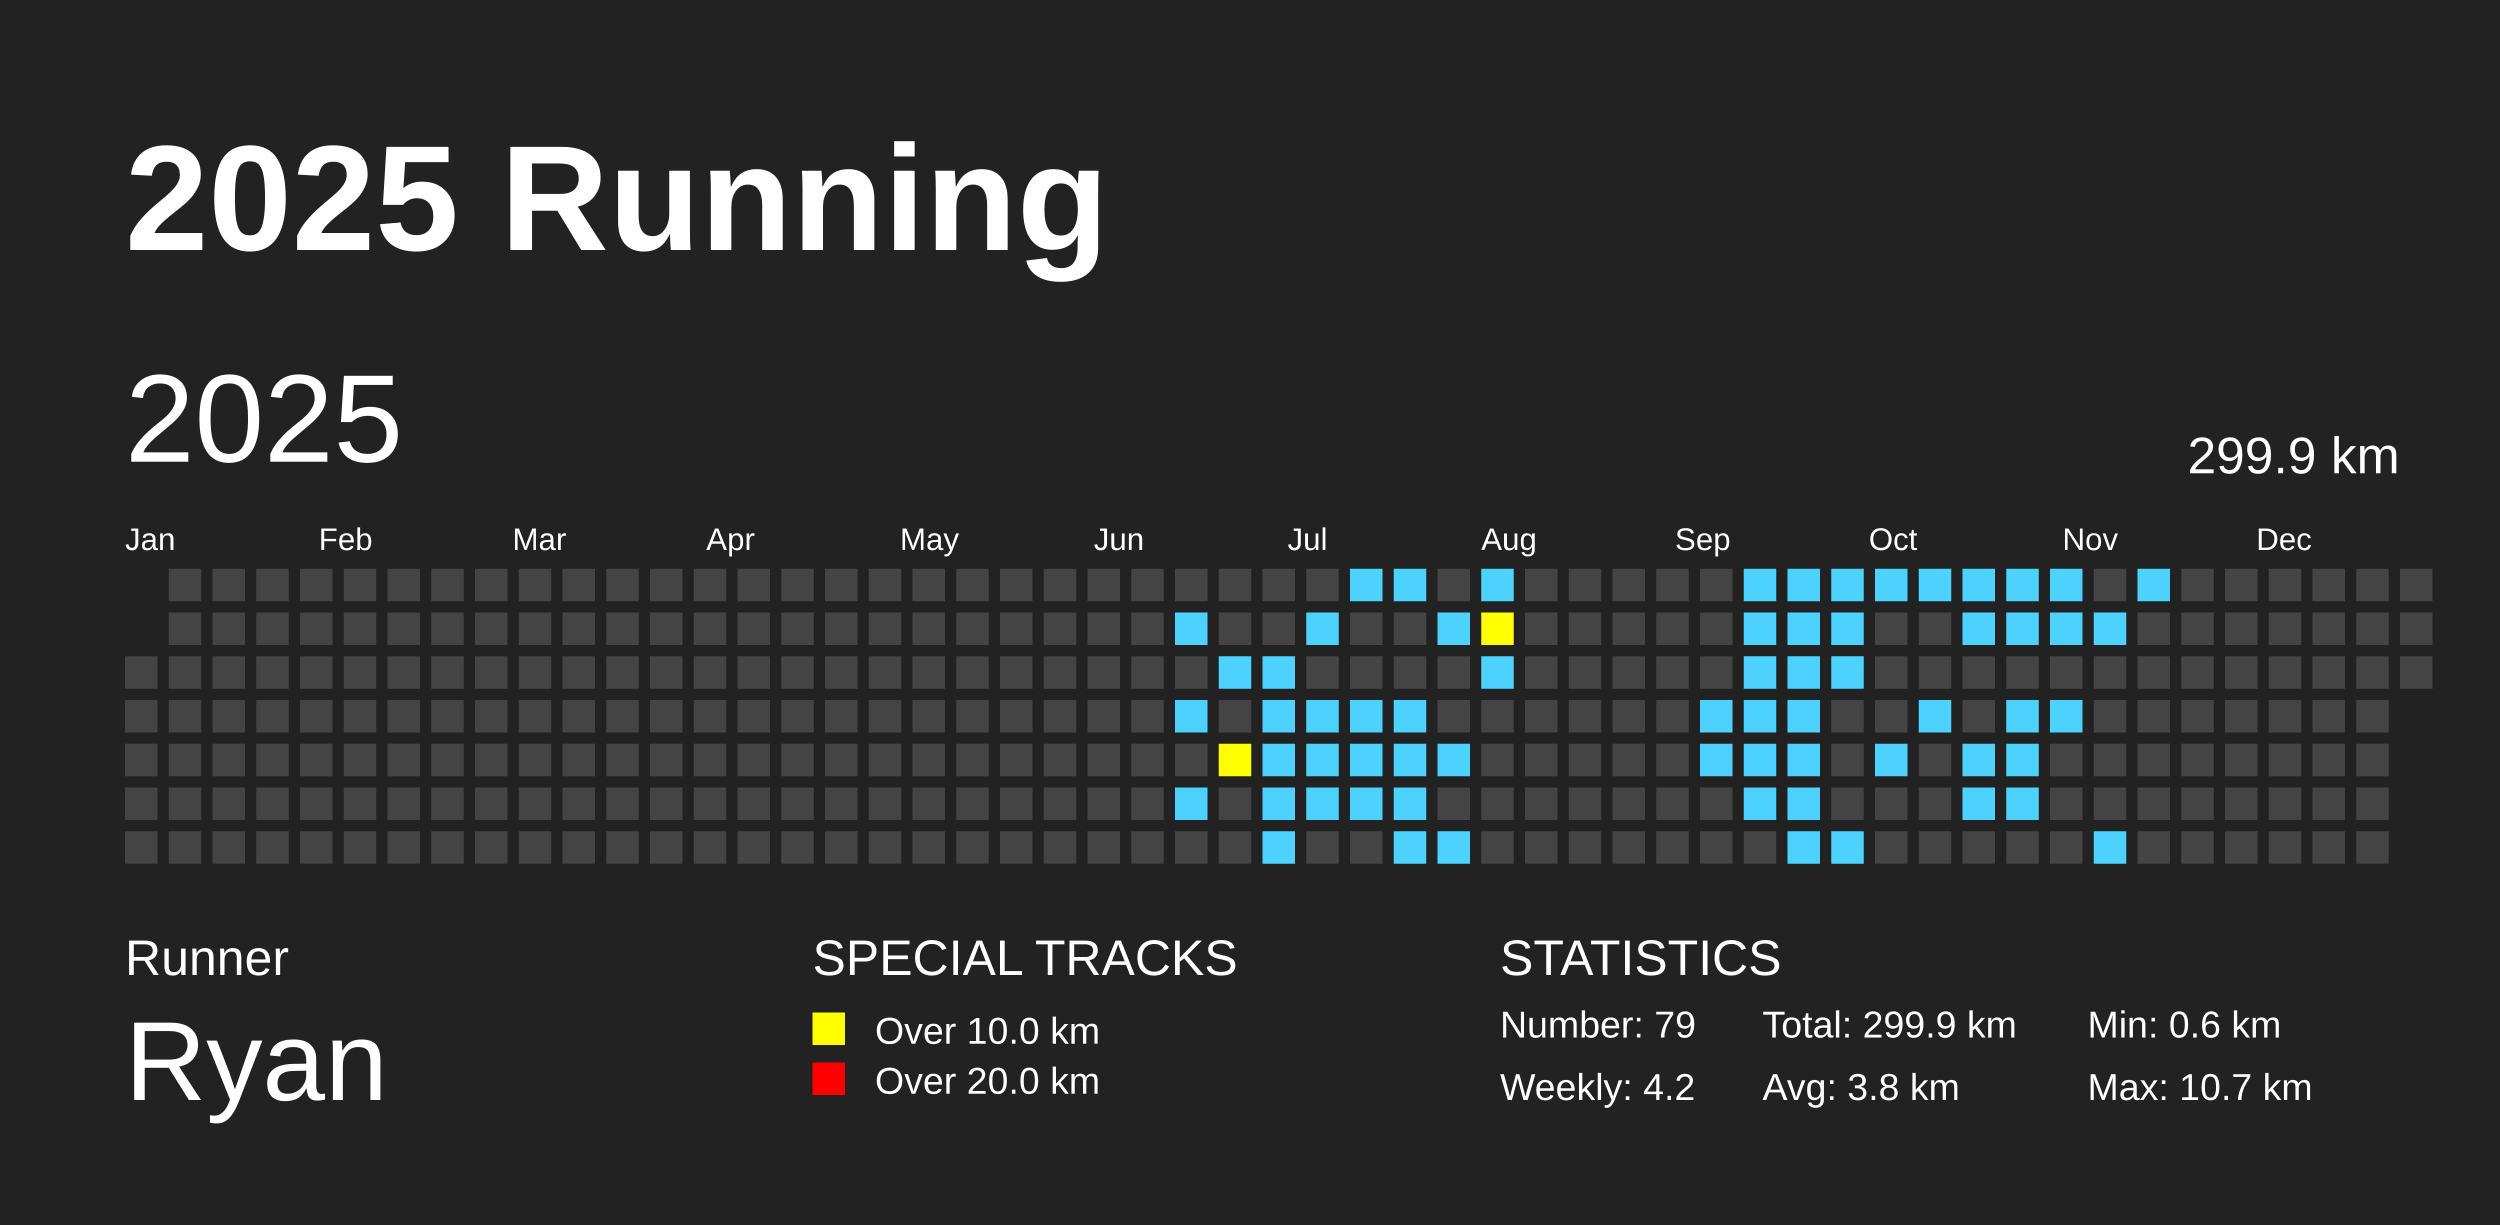
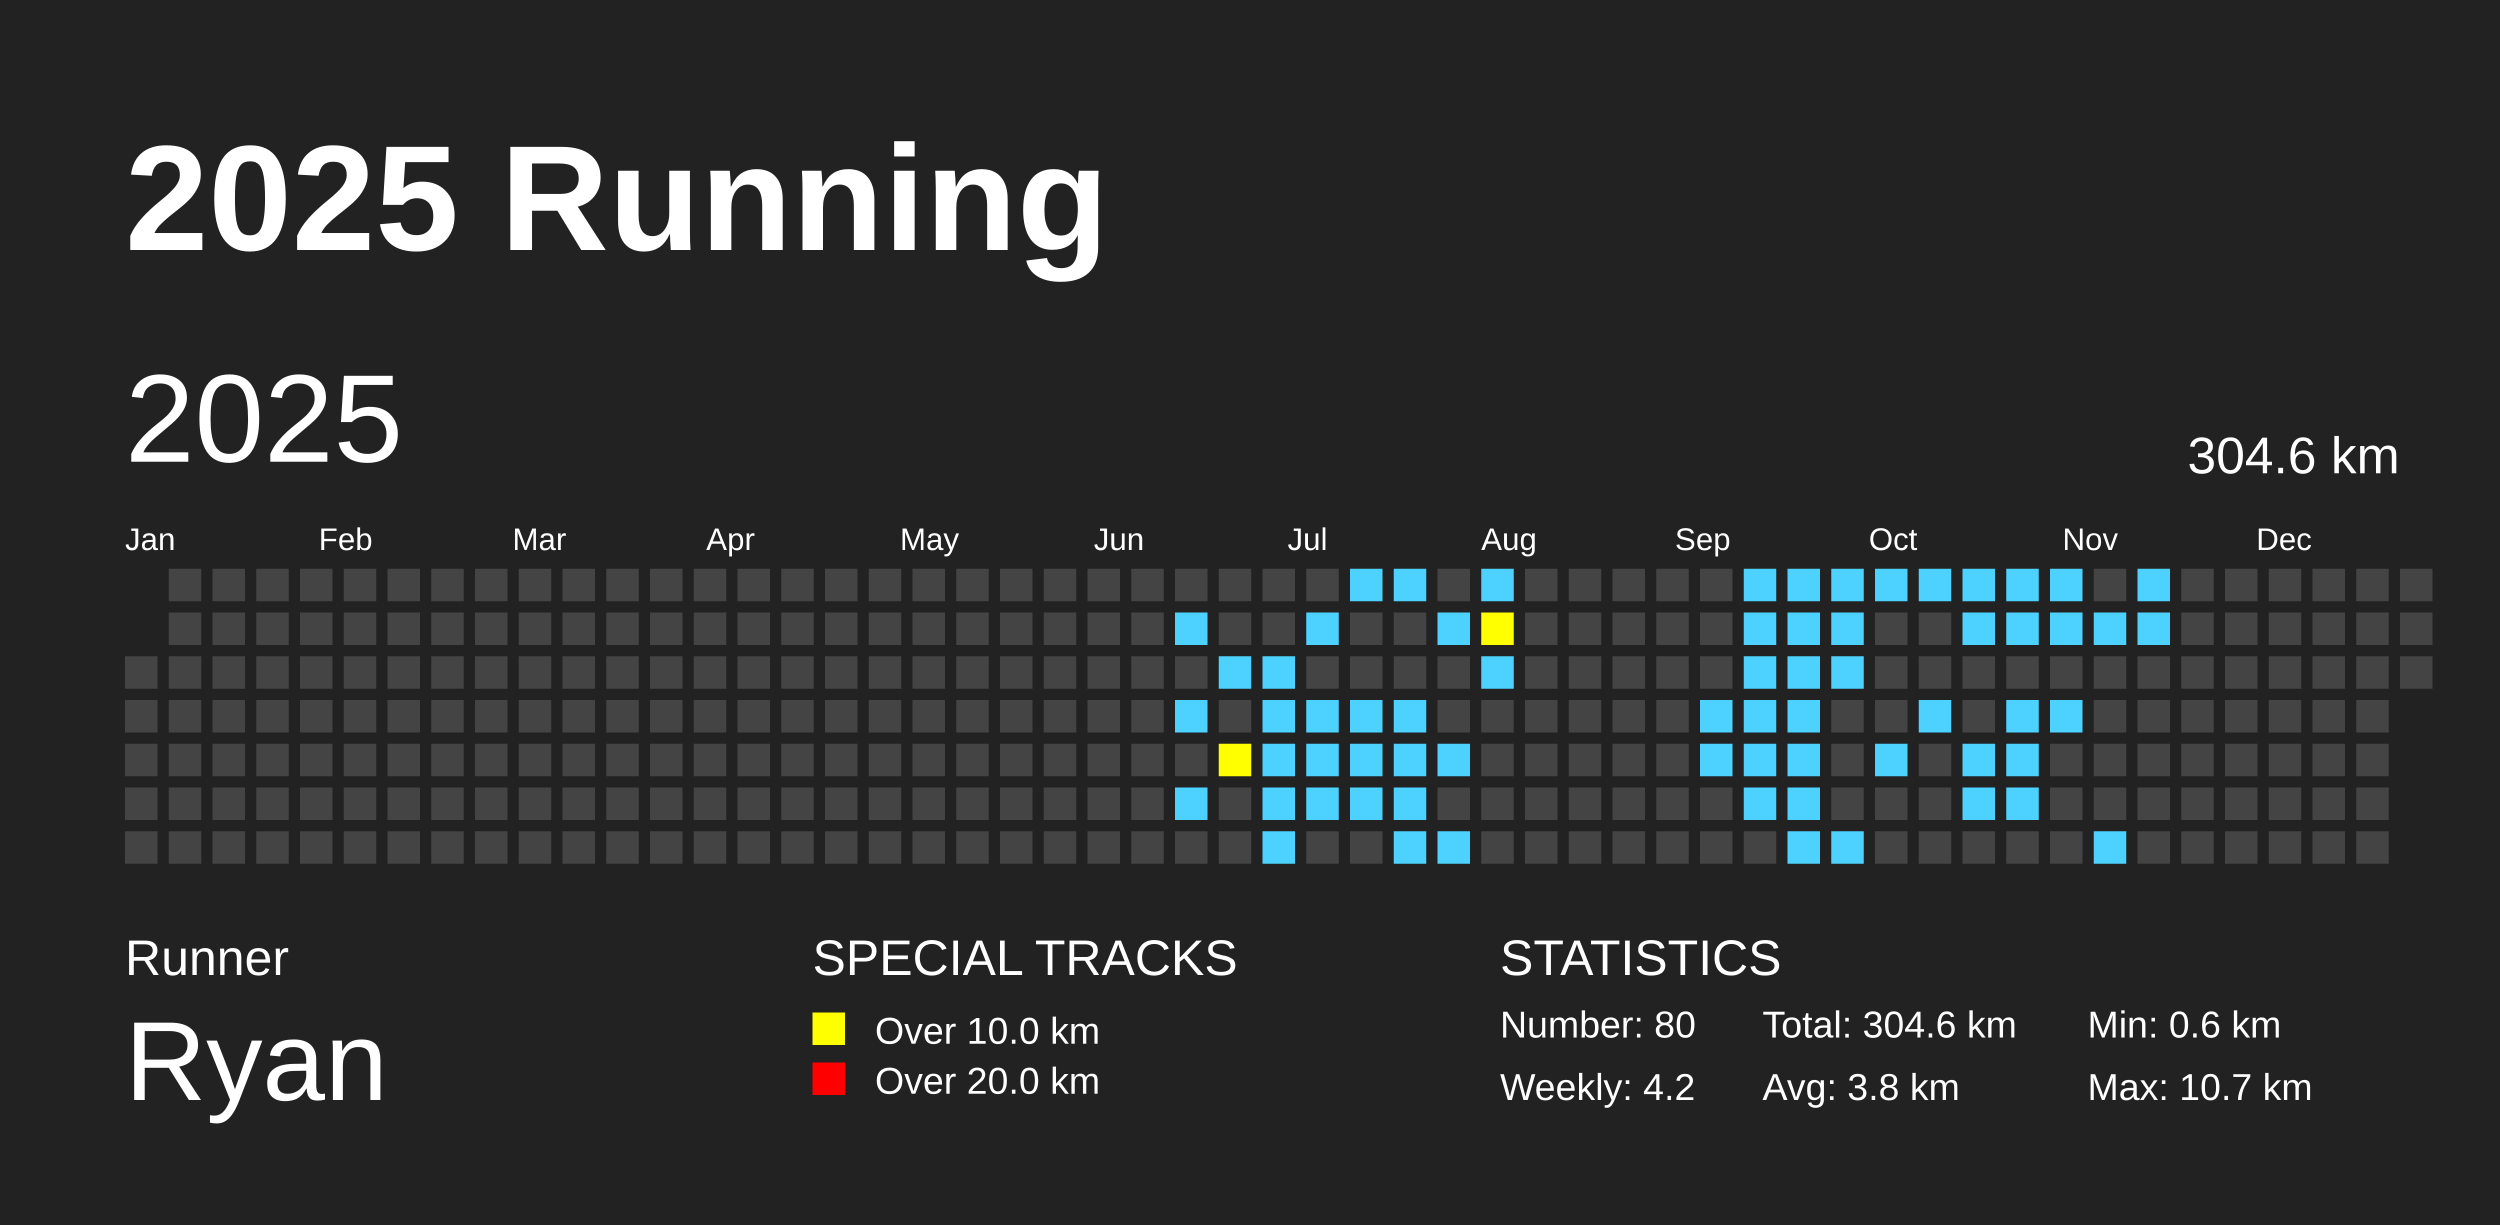
<svg xmlns="http://www.w3.org/2000/svg" baseProfile="full" height="98mm" version="1.1" viewBox="0,0,200,98" width="200mm">
  <defs />
  <rect fill="#222222" height="98" width="200" x="0" y="0" />
  <text fill="#FFFFFF" style="font-size:12px; font-family:Arial; font-weight:bold;" x="10" y="20">2025 Running</text>
  <text fill="#FFFFFF" style="font-size:4px; font-family:Arial" x="10" y="78">Runner</text>
  <text fill="#FFFFFF" style="font-size:9px; font-family:Arial" x="10" y="88">Ryan</text>
  <text fill="#FFFFFF" style="font-size:4px; font-family:Arial" x="65" y="78">SPECIAL TRACKS</text>
  <rect fill="yellow" height="2.6" width="2.6" x="65" y="81" />
  <text fill="#FFFFFF" style="font-size:3px; font-family:Arial" x="70" y="83.5">Over 10.0 km</text>
  <rect fill="red" height="2.6" width="2.6" x="65" y="85" />
  <text fill="#FFFFFF" style="font-size:3px; font-family:Arial" x="70" y="87.5">Over 20.0 km</text>
  <text fill="#FFFFFF" style="font-size:4px; font-family:Arial" x="120" y="78">STATISTICS</text>
-   <text fill="#FFFFFF" style="font-size:3px; font-family:Arial" x="120" y="83">Number: 79</text>
+   <text fill="#FFFFFF" style="font-size:3px; font-family:Arial" x="120" y="83">Number: 80</text>
  <text fill="#FFFFFF" style="font-size:3px; font-family:Arial" x="120" y="88">Weekly: 4.2</text>
-   <text fill="#FFFFFF" style="font-size:3px; font-family:Arial" x="141" y="83">Total: 299.9 km</text>
+   <text fill="#FFFFFF" style="font-size:3px; font-family:Arial" x="141" y="83">Total: 304.6 km</text>
  <text fill="#FFFFFF" style="font-size:3px; font-family:Arial" x="141" y="88">Avg: 3.8 km</text>
  <text fill="#FFFFFF" style="font-size:3px; font-family:Arial" x="167" y="83">Min: 0.6 km</text>
  <text fill="#FFFFFF" style="font-size:3px; font-family:Arial" x="167" y="88">Max: 10.7 km</text>
  <text dominant-baseline="hanging" fill="#FFFFFF" style="font-size:10.0px; font-family:Arial;" x="10" y="30">2025</text>
-   <text dominant-baseline="hanging" fill="#FFFFFF" style="font-size:4.125px; font-family:Arial;" x="175" y="35">299.9 km</text>
+   <text dominant-baseline="hanging" fill="#FFFFFF" style="font-size:4.125px; font-family:Arial;" x="175" y="35">304.6 km</text>
  <text fill="#FFFFFF" style="font-size:2.5px; font-family:Arial" x="10.0" y="44">Jan</text>
  <text fill="#FFFFFF" style="font-size:2.5px; font-family:Arial" x="25.5" y="44">Feb</text>
  <text fill="#FFFFFF" style="font-size:2.5px; font-family:Arial" x="41.0" y="44">Mar</text>
  <text fill="#FFFFFF" style="font-size:2.5px; font-family:Arial" x="56.5" y="44">Apr</text>
  <text fill="#FFFFFF" style="font-size:2.5px; font-family:Arial" x="72.0" y="44">May</text>
  <text fill="#FFFFFF" style="font-size:2.5px; font-family:Arial" x="87.5" y="44">Jun</text>
  <text fill="#FFFFFF" style="font-size:2.5px; font-family:Arial" x="103.0" y="44">Jul</text>
  <text fill="#FFFFFF" style="font-size:2.5px; font-family:Arial" x="118.5" y="44">Aug</text>
  <text fill="#FFFFFF" style="font-size:2.5px; font-family:Arial" x="134.0" y="44">Sep</text>
  <text fill="#FFFFFF" style="font-size:2.5px; font-family:Arial" x="149.5" y="44">Oct</text>
  <text fill="#FFFFFF" style="font-size:2.5px; font-family:Arial" x="165.0" y="44">Nov</text>
  <text fill="#FFFFFF" style="font-size:2.5px; font-family:Arial" x="180.5" y="44">Dec</text>
  <rect fill="#444444" height="2.6" width="2.6" x="10.0" y="52.5" />
  <rect fill="#444444" height="2.6" width="2.6" x="10.0" y="56.0" />
  <rect fill="#444444" height="2.6" width="2.6" x="10.0" y="59.5" />
  <rect fill="#444444" height="2.6" width="2.6" x="10.0" y="63.0" />
  <rect fill="#444444" height="2.6" width="2.6" x="10.0" y="66.5" />
  <rect fill="#444444" height="2.6" width="2.6" x="13.5" y="45.5" />
  <rect fill="#444444" height="2.6" width="2.6" x="13.5" y="49.0" />
  <rect fill="#444444" height="2.6" width="2.6" x="13.5" y="52.5" />
  <rect fill="#444444" height="2.6" width="2.6" x="13.5" y="56.0" />
  <rect fill="#444444" height="2.6" width="2.6" x="13.5" y="59.5" />
  <rect fill="#444444" height="2.6" width="2.6" x="13.5" y="63.0" />
  <rect fill="#444444" height="2.6" width="2.6" x="13.5" y="66.5" />
  <rect fill="#444444" height="2.6" width="2.6" x="17.0" y="45.5" />
  <rect fill="#444444" height="2.6" width="2.6" x="17.0" y="49.0" />
  <rect fill="#444444" height="2.6" width="2.6" x="17.0" y="52.5" />
  <rect fill="#444444" height="2.6" width="2.6" x="17.0" y="56.0" />
  <rect fill="#444444" height="2.6" width="2.6" x="17.0" y="59.5" />
  <rect fill="#444444" height="2.6" width="2.6" x="17.0" y="63.0" />
  <rect fill="#444444" height="2.6" width="2.6" x="17.0" y="66.5" />
  <rect fill="#444444" height="2.6" width="2.6" x="20.5" y="45.5" />
  <rect fill="#444444" height="2.6" width="2.6" x="20.5" y="49.0" />
  <rect fill="#444444" height="2.6" width="2.6" x="20.5" y="52.5" />
  <rect fill="#444444" height="2.6" width="2.6" x="20.5" y="56.0" />
  <rect fill="#444444" height="2.6" width="2.6" x="20.5" y="59.5" />
  <rect fill="#444444" height="2.6" width="2.6" x="20.5" y="63.0" />
  <rect fill="#444444" height="2.6" width="2.6" x="20.5" y="66.5" />
  <rect fill="#444444" height="2.6" width="2.6" x="24.0" y="45.5" />
  <rect fill="#444444" height="2.6" width="2.6" x="24.0" y="49.0" />
  <rect fill="#444444" height="2.6" width="2.6" x="24.0" y="52.5" />
  <rect fill="#444444" height="2.6" width="2.6" x="24.0" y="56.0" />
  <rect fill="#444444" height="2.6" width="2.6" x="24.0" y="59.5" />
  <rect fill="#444444" height="2.6" width="2.6" x="24.0" y="63.0" />
  <rect fill="#444444" height="2.6" width="2.6" x="24.0" y="66.5" />
  <rect fill="#444444" height="2.6" width="2.6" x="27.5" y="45.5" />
  <rect fill="#444444" height="2.6" width="2.6" x="27.5" y="49.0" />
  <rect fill="#444444" height="2.6" width="2.6" x="27.5" y="52.5" />
  <rect fill="#444444" height="2.6" width="2.6" x="27.5" y="56.0" />
  <rect fill="#444444" height="2.6" width="2.6" x="27.5" y="59.5" />
  <rect fill="#444444" height="2.6" width="2.6" x="27.5" y="63.0" />
  <rect fill="#444444" height="2.6" width="2.6" x="27.5" y="66.5" />
  <rect fill="#444444" height="2.6" width="2.6" x="31.0" y="45.5" />
  <rect fill="#444444" height="2.6" width="2.6" x="31.0" y="49.0" />
  <rect fill="#444444" height="2.6" width="2.6" x="31.0" y="52.5" />
  <rect fill="#444444" height="2.6" width="2.6" x="31.0" y="56.0" />
  <rect fill="#444444" height="2.6" width="2.6" x="31.0" y="59.5" />
  <rect fill="#444444" height="2.6" width="2.6" x="31.0" y="63.0" />
  <rect fill="#444444" height="2.6" width="2.6" x="31.0" y="66.5" />
  <rect fill="#444444" height="2.6" width="2.6" x="34.5" y="45.5" />
  <rect fill="#444444" height="2.6" width="2.6" x="34.5" y="49.0" />
  <rect fill="#444444" height="2.6" width="2.6" x="34.5" y="52.5" />
  <rect fill="#444444" height="2.6" width="2.6" x="34.5" y="56.0" />
  <rect fill="#444444" height="2.6" width="2.6" x="34.5" y="59.5" />
  <rect fill="#444444" height="2.6" width="2.6" x="34.5" y="63.0" />
  <rect fill="#444444" height="2.6" width="2.6" x="34.5" y="66.5" />
  <rect fill="#444444" height="2.6" width="2.6" x="38.0" y="45.5" />
  <rect fill="#444444" height="2.6" width="2.6" x="38.0" y="49.0" />
  <rect fill="#444444" height="2.6" width="2.6" x="38.0" y="52.5" />
  <rect fill="#444444" height="2.6" width="2.6" x="38.0" y="56.0" />
  <rect fill="#444444" height="2.6" width="2.6" x="38.0" y="59.5" />
  <rect fill="#444444" height="2.6" width="2.6" x="38.0" y="63.0" />
  <rect fill="#444444" height="2.6" width="2.6" x="38.0" y="66.5" />
  <rect fill="#444444" height="2.6" width="2.6" x="41.5" y="45.5" />
  <rect fill="#444444" height="2.6" width="2.6" x="41.5" y="49.0" />
  <rect fill="#444444" height="2.6" width="2.6" x="41.5" y="52.5" />
  <rect fill="#444444" height="2.6" width="2.6" x="41.5" y="56.0" />
  <rect fill="#444444" height="2.6" width="2.6" x="41.5" y="59.5" />
  <rect fill="#444444" height="2.6" width="2.6" x="41.5" y="63.0" />
  <rect fill="#444444" height="2.6" width="2.6" x="41.5" y="66.5" />
  <rect fill="#444444" height="2.6" width="2.6" x="45.0" y="45.5" />
  <rect fill="#444444" height="2.6" width="2.6" x="45.0" y="49.0" />
  <rect fill="#444444" height="2.6" width="2.6" x="45.0" y="52.5" />
  <rect fill="#444444" height="2.6" width="2.6" x="45.0" y="56.0" />
  <rect fill="#444444" height="2.6" width="2.6" x="45.0" y="59.5" />
  <rect fill="#444444" height="2.6" width="2.6" x="45.0" y="63.0" />
  <rect fill="#444444" height="2.6" width="2.6" x="45.0" y="66.5" />
  <rect fill="#444444" height="2.6" width="2.6" x="48.5" y="45.5" />
  <rect fill="#444444" height="2.6" width="2.6" x="48.5" y="49.0" />
  <rect fill="#444444" height="2.6" width="2.6" x="48.5" y="52.5" />
  <rect fill="#444444" height="2.6" width="2.6" x="48.5" y="56.0" />
  <rect fill="#444444" height="2.6" width="2.6" x="48.5" y="59.5" />
  <rect fill="#444444" height="2.6" width="2.6" x="48.5" y="63.0" />
  <rect fill="#444444" height="2.6" width="2.6" x="48.5" y="66.5" />
  <rect fill="#444444" height="2.6" width="2.6" x="52.0" y="45.5" />
  <rect fill="#444444" height="2.6" width="2.6" x="52.0" y="49.0" />
  <rect fill="#444444" height="2.6" width="2.6" x="52.0" y="52.5" />
  <rect fill="#444444" height="2.6" width="2.6" x="52.0" y="56.0" />
  <rect fill="#444444" height="2.6" width="2.6" x="52.0" y="59.5" />
  <rect fill="#444444" height="2.6" width="2.6" x="52.0" y="63.0" />
  <rect fill="#444444" height="2.6" width="2.6" x="52.0" y="66.5" />
  <rect fill="#444444" height="2.6" width="2.6" x="55.5" y="45.5" />
  <rect fill="#444444" height="2.6" width="2.6" x="55.5" y="49.0" />
  <rect fill="#444444" height="2.6" width="2.6" x="55.5" y="52.5" />
  <rect fill="#444444" height="2.6" width="2.6" x="55.5" y="56.0" />
  <rect fill="#444444" height="2.6" width="2.6" x="55.5" y="59.5" />
  <rect fill="#444444" height="2.6" width="2.6" x="55.5" y="63.0" />
  <rect fill="#444444" height="2.6" width="2.6" x="55.5" y="66.5" />
  <rect fill="#444444" height="2.6" width="2.6" x="59.0" y="45.5" />
  <rect fill="#444444" height="2.6" width="2.6" x="59.0" y="49.0" />
  <rect fill="#444444" height="2.6" width="2.6" x="59.0" y="52.5" />
  <rect fill="#444444" height="2.6" width="2.6" x="59.0" y="56.0" />
  <rect fill="#444444" height="2.6" width="2.6" x="59.0" y="59.5" />
  <rect fill="#444444" height="2.6" width="2.6" x="59.0" y="63.0" />
  <rect fill="#444444" height="2.6" width="2.6" x="59.0" y="66.5" />
  <rect fill="#444444" height="2.6" width="2.6" x="62.5" y="45.5" />
  <rect fill="#444444" height="2.6" width="2.6" x="62.5" y="49.0" />
  <rect fill="#444444" height="2.6" width="2.6" x="62.5" y="52.5" />
  <rect fill="#444444" height="2.6" width="2.6" x="62.5" y="56.0" />
  <rect fill="#444444" height="2.6" width="2.6" x="62.5" y="59.5" />
  <rect fill="#444444" height="2.6" width="2.6" x="62.5" y="63.0" />
  <rect fill="#444444" height="2.6" width="2.6" x="62.5" y="66.5" />
  <rect fill="#444444" height="2.6" width="2.6" x="66.0" y="45.5" />
  <rect fill="#444444" height="2.6" width="2.6" x="66.0" y="49.0" />
  <rect fill="#444444" height="2.6" width="2.6" x="66.0" y="52.5" />
  <rect fill="#444444" height="2.6" width="2.6" x="66.0" y="56.0" />
  <rect fill="#444444" height="2.6" width="2.6" x="66.0" y="59.5" />
  <rect fill="#444444" height="2.6" width="2.6" x="66.0" y="63.0" />
  <rect fill="#444444" height="2.6" width="2.6" x="66.0" y="66.5" />
  <rect fill="#444444" height="2.6" width="2.6" x="69.5" y="45.5" />
  <rect fill="#444444" height="2.6" width="2.6" x="69.5" y="49.0" />
  <rect fill="#444444" height="2.6" width="2.6" x="69.5" y="52.5" />
  <rect fill="#444444" height="2.6" width="2.6" x="69.5" y="56.0" />
  <rect fill="#444444" height="2.6" width="2.6" x="69.5" y="59.5" />
  <rect fill="#444444" height="2.6" width="2.6" x="69.5" y="63.0" />
  <rect fill="#444444" height="2.6" width="2.6" x="69.5" y="66.5" />
  <rect fill="#444444" height="2.6" width="2.6" x="73.0" y="45.5" />
  <rect fill="#444444" height="2.6" width="2.6" x="73.0" y="49.0" />
  <rect fill="#444444" height="2.6" width="2.6" x="73.0" y="52.5" />
  <rect fill="#444444" height="2.6" width="2.6" x="73.0" y="56.0" />
  <rect fill="#444444" height="2.6" width="2.6" x="73.0" y="59.5" />
  <rect fill="#444444" height="2.6" width="2.6" x="73.0" y="63.0" />
  <rect fill="#444444" height="2.6" width="2.6" x="73.0" y="66.5" />
  <rect fill="#444444" height="2.6" width="2.6" x="76.5" y="45.5" />
  <rect fill="#444444" height="2.6" width="2.6" x="76.5" y="49.0" />
  <rect fill="#444444" height="2.6" width="2.6" x="76.5" y="52.5" />
  <rect fill="#444444" height="2.6" width="2.6" x="76.5" y="56.0" />
  <rect fill="#444444" height="2.6" width="2.6" x="76.5" y="59.5" />
  <rect fill="#444444" height="2.6" width="2.6" x="76.5" y="63.0" />
  <rect fill="#444444" height="2.6" width="2.6" x="76.5" y="66.5" />
  <rect fill="#444444" height="2.6" width="2.6" x="80.0" y="45.5" />
  <rect fill="#444444" height="2.6" width="2.6" x="80.0" y="49.0" />
  <rect fill="#444444" height="2.6" width="2.6" x="80.0" y="52.5" />
  <rect fill="#444444" height="2.6" width="2.6" x="80.0" y="56.0" />
  <rect fill="#444444" height="2.6" width="2.6" x="80.0" y="59.5" />
  <rect fill="#444444" height="2.6" width="2.6" x="80.0" y="63.0" />
  <rect fill="#444444" height="2.6" width="2.6" x="80.0" y="66.5" />
  <rect fill="#444444" height="2.6" width="2.6" x="83.5" y="45.5" />
  <rect fill="#444444" height="2.6" width="2.6" x="83.5" y="49.0" />
  <rect fill="#444444" height="2.6" width="2.6" x="83.5" y="52.5" />
  <rect fill="#444444" height="2.6" width="2.6" x="83.5" y="56.0" />
  <rect fill="#444444" height="2.6" width="2.6" x="83.5" y="59.5" />
  <rect fill="#444444" height="2.6" width="2.6" x="83.5" y="63.0" />
  <rect fill="#444444" height="2.6" width="2.6" x="83.5" y="66.5" />
  <rect fill="#444444" height="2.6" width="2.6" x="87.0" y="45.5" />
  <rect fill="#444444" height="2.6" width="2.6" x="87.0" y="49.0" />
  <rect fill="#444444" height="2.6" width="2.6" x="87.0" y="52.5" />
  <rect fill="#444444" height="2.6" width="2.6" x="87.0" y="56.0" />
  <rect fill="#444444" height="2.6" width="2.6" x="87.0" y="59.5" />
  <rect fill="#444444" height="2.6" width="2.6" x="87.0" y="63.0" />
  <rect fill="#444444" height="2.6" width="2.6" x="87.0" y="66.5" />
  <rect fill="#444444" height="2.6" width="2.6" x="90.5" y="45.5" />
  <rect fill="#444444" height="2.6" width="2.6" x="90.5" y="49.0" />
  <rect fill="#444444" height="2.6" width="2.6" x="90.5" y="52.5" />
  <rect fill="#444444" height="2.6" width="2.6" x="90.5" y="56.0" />
  <rect fill="#444444" height="2.6" width="2.6" x="90.5" y="59.5" />
  <rect fill="#444444" height="2.6" width="2.6" x="90.5" y="63.0" />
  <rect fill="#444444" height="2.6" width="2.6" x="90.5" y="66.5" />
  <rect fill="#444444" height="2.6" width="2.6" x="94.0" y="45.5" />
  <rect fill="#4DD2FF" height="2.6" width="2.6" x="94.0" y="49.0" />
  <rect fill="#444444" height="2.6" width="2.6" x="94.0" y="52.5" />
  <rect fill="#4DD2FF" height="2.6" width="2.6" x="94.0" y="56.0" />
  <rect fill="#444444" height="2.6" width="2.6" x="94.0" y="59.5" />
  <rect fill="#4DD2FF" height="2.6" width="2.6" x="94.0" y="63.0" />
  <rect fill="#444444" height="2.6" width="2.6" x="94.0" y="66.5" />
  <rect fill="#444444" height="2.6" width="2.6" x="97.5" y="45.5" />
  <rect fill="#444444" height="2.6" width="2.6" x="97.5" y="49.0" />
  <rect fill="#4DD2FF" height="2.6" width="2.6" x="97.5" y="52.5" />
  <rect fill="#444444" height="2.6" width="2.6" x="97.5" y="56.0" />
  <rect fill="yellow" height="2.6" width="2.6" x="97.5" y="59.5" />
  <rect fill="#444444" height="2.6" width="2.6" x="97.5" y="63.0" />
  <rect fill="#444444" height="2.6" width="2.6" x="97.5" y="66.5" />
  <rect fill="#444444" height="2.6" width="2.6" x="101.0" y="45.5" />
  <rect fill="#444444" height="2.6" width="2.6" x="101.0" y="49.0" />
  <rect fill="#4DD2FF" height="2.6" width="2.6" x="101.0" y="52.5" />
  <rect fill="#4DD2FF" height="2.6" width="2.6" x="101.0" y="56.0" />
  <rect fill="#4DD2FF" height="2.6" width="2.6" x="101.0" y="59.5" />
  <rect fill="#4DD2FF" height="2.6" width="2.6" x="101.0" y="63.0" />
  <rect fill="#4DD2FF" height="2.6" width="2.6" x="101.0" y="66.5" />
  <rect fill="#444444" height="2.6" width="2.6" x="104.5" y="45.5" />
  <rect fill="#4DD2FF" height="2.6" width="2.6" x="104.5" y="49.0" />
  <rect fill="#444444" height="2.6" width="2.6" x="104.5" y="52.5" />
  <rect fill="#4DD2FF" height="2.6" width="2.6" x="104.5" y="56.0" />
  <rect fill="#4DD2FF" height="2.6" width="2.6" x="104.5" y="59.5" />
  <rect fill="#4DD2FF" height="2.6" width="2.6" x="104.5" y="63.0" />
  <rect fill="#444444" height="2.6" width="2.6" x="104.5" y="66.5" />
  <rect fill="#4DD2FF" height="2.6" width="2.6" x="108.0" y="45.5" />
  <rect fill="#444444" height="2.6" width="2.6" x="108.0" y="49.0" />
  <rect fill="#444444" height="2.6" width="2.6" x="108.0" y="52.5" />
  <rect fill="#4DD2FF" height="2.6" width="2.6" x="108.0" y="56.0" />
  <rect fill="#4DD2FF" height="2.6" width="2.6" x="108.0" y="59.5" />
  <rect fill="#4DD2FF" height="2.6" width="2.6" x="108.0" y="63.0" />
  <rect fill="#444444" height="2.6" width="2.6" x="108.0" y="66.5" />
  <rect fill="#4DD2FF" height="2.6" width="2.6" x="111.5" y="45.5" />
  <rect fill="#444444" height="2.6" width="2.6" x="111.5" y="49.0" />
  <rect fill="#444444" height="2.6" width="2.6" x="111.5" y="52.5" />
  <rect fill="#4DD2FF" height="2.6" width="2.6" x="111.5" y="56.0" />
  <rect fill="#4DD2FF" height="2.6" width="2.6" x="111.5" y="59.5" />
  <rect fill="#4DD2FF" height="2.6" width="2.6" x="111.5" y="63.0" />
  <rect fill="#4DD2FF" height="2.6" width="2.6" x="111.5" y="66.5" />
  <rect fill="#444444" height="2.6" width="2.6" x="115.0" y="45.5" />
  <rect fill="#4DD2FF" height="2.6" width="2.6" x="115.0" y="49.0" />
  <rect fill="#444444" height="2.6" width="2.6" x="115.0" y="52.5" />
  <rect fill="#444444" height="2.6" width="2.6" x="115.0" y="56.0" />
  <rect fill="#4DD2FF" height="2.6" width="2.6" x="115.0" y="59.5" />
  <rect fill="#444444" height="2.6" width="2.6" x="115.0" y="63.0" />
  <rect fill="#4DD2FF" height="2.6" width="2.6" x="115.0" y="66.5" />
  <rect fill="#4DD2FF" height="2.6" width="2.6" x="118.5" y="45.5" />
  <rect fill="yellow" height="2.6" width="2.6" x="118.5" y="49.0" />
  <rect fill="#4DD2FF" height="2.6" width="2.6" x="118.5" y="52.5" />
  <rect fill="#444444" height="2.6" width="2.6" x="118.5" y="56.0" />
  <rect fill="#444444" height="2.6" width="2.6" x="118.5" y="59.5" />
  <rect fill="#444444" height="2.6" width="2.6" x="118.5" y="63.0" />
  <rect fill="#444444" height="2.6" width="2.6" x="118.5" y="66.5" />
  <rect fill="#444444" height="2.6" width="2.6" x="122.0" y="45.5" />
  <rect fill="#444444" height="2.6" width="2.6" x="122.0" y="49.0" />
  <rect fill="#444444" height="2.6" width="2.6" x="122.0" y="52.5" />
  <rect fill="#444444" height="2.6" width="2.6" x="122.0" y="56.0" />
  <rect fill="#444444" height="2.6" width="2.6" x="122.0" y="59.5" />
  <rect fill="#444444" height="2.6" width="2.6" x="122.0" y="63.0" />
  <rect fill="#444444" height="2.6" width="2.6" x="122.0" y="66.5" />
  <rect fill="#444444" height="2.6" width="2.6" x="125.5" y="45.5" />
  <rect fill="#444444" height="2.6" width="2.6" x="125.5" y="49.0" />
  <rect fill="#444444" height="2.6" width="2.6" x="125.5" y="52.5" />
  <rect fill="#444444" height="2.6" width="2.6" x="125.5" y="56.0" />
  <rect fill="#444444" height="2.6" width="2.6" x="125.5" y="59.5" />
  <rect fill="#444444" height="2.6" width="2.6" x="125.5" y="63.0" />
  <rect fill="#444444" height="2.6" width="2.6" x="125.5" y="66.5" />
  <rect fill="#444444" height="2.6" width="2.6" x="129.0" y="45.5" />
  <rect fill="#444444" height="2.6" width="2.6" x="129.0" y="49.0" />
  <rect fill="#444444" height="2.6" width="2.6" x="129.0" y="52.5" />
  <rect fill="#444444" height="2.6" width="2.6" x="129.0" y="56.0" />
  <rect fill="#444444" height="2.6" width="2.6" x="129.0" y="59.5" />
  <rect fill="#444444" height="2.6" width="2.6" x="129.0" y="63.0" />
  <rect fill="#444444" height="2.6" width="2.6" x="129.0" y="66.5" />
  <rect fill="#444444" height="2.6" width="2.6" x="132.5" y="45.5" />
  <rect fill="#444444" height="2.6" width="2.6" x="132.5" y="49.0" />
  <rect fill="#444444" height="2.6" width="2.6" x="132.5" y="52.5" />
  <rect fill="#444444" height="2.6" width="2.6" x="132.5" y="56.0" />
  <rect fill="#444444" height="2.6" width="2.6" x="132.5" y="59.5" />
  <rect fill="#444444" height="2.6" width="2.6" x="132.5" y="63.0" />
  <rect fill="#444444" height="2.6" width="2.6" x="132.5" y="66.5" />
  <rect fill="#444444" height="2.6" width="2.6" x="136.0" y="45.5" />
  <rect fill="#444444" height="2.6" width="2.6" x="136.0" y="49.0" />
  <rect fill="#444444" height="2.6" width="2.6" x="136.0" y="52.5" />
  <rect fill="#4DD2FF" height="2.6" width="2.6" x="136.0" y="56.0" />
  <rect fill="#4DD2FF" height="2.6" width="2.6" x="136.0" y="59.5" />
  <rect fill="#444444" height="2.6" width="2.6" x="136.0" y="63.0" />
  <rect fill="#444444" height="2.6" width="2.6" x="136.0" y="66.5" />
  <rect fill="#4DD2FF" height="2.6" width="2.6" x="139.5" y="45.5" />
  <rect fill="#4DD2FF" height="2.6" width="2.6" x="139.5" y="49.0" />
  <rect fill="#4DD2FF" height="2.6" width="2.6" x="139.5" y="52.5" />
  <rect fill="#4DD2FF" height="2.6" width="2.6" x="139.5" y="56.0" />
  <rect fill="#4DD2FF" height="2.6" width="2.6" x="139.5" y="59.5" />
  <rect fill="#4DD2FF" height="2.6" width="2.6" x="139.5" y="63.0" />
  <rect fill="#444444" height="2.6" width="2.6" x="139.5" y="66.5" />
  <rect fill="#4DD2FF" height="2.6" width="2.6" x="143.0" y="45.5" />
  <rect fill="#4DD2FF" height="2.6" width="2.6" x="143.0" y="49.0" />
  <rect fill="#4DD2FF" height="2.6" width="2.6" x="143.0" y="52.5" />
  <rect fill="#4DD2FF" height="2.6" width="2.6" x="143.0" y="56.0" />
  <rect fill="#4DD2FF" height="2.6" width="2.6" x="143.0" y="59.5" />
  <rect fill="#4DD2FF" height="2.6" width="2.6" x="143.0" y="63.0" />
  <rect fill="#4DD2FF" height="2.6" width="2.6" x="143.0" y="66.5" />
  <rect fill="#4DD2FF" height="2.6" width="2.6" x="146.5" y="45.5" />
  <rect fill="#4DD2FF" height="2.6" width="2.6" x="146.5" y="49.0" />
  <rect fill="#4DD2FF" height="2.6" width="2.6" x="146.5" y="52.5" />
  <rect fill="#444444" height="2.6" width="2.6" x="146.5" y="56.0" />
  <rect fill="#444444" height="2.6" width="2.6" x="146.5" y="59.5" />
  <rect fill="#444444" height="2.6" width="2.6" x="146.5" y="63.0" />
  <rect fill="#4DD2FF" height="2.6" width="2.6" x="146.5" y="66.5" />
  <rect fill="#4DD2FF" height="2.6" width="2.6" x="150.0" y="45.5" />
  <rect fill="#444444" height="2.6" width="2.6" x="150.0" y="49.0" />
  <rect fill="#444444" height="2.6" width="2.6" x="150.0" y="52.5" />
  <rect fill="#444444" height="2.6" width="2.6" x="150.0" y="56.0" />
  <rect fill="#4DD2FF" height="2.6" width="2.6" x="150.0" y="59.5" />
  <rect fill="#444444" height="2.6" width="2.6" x="150.0" y="63.0" />
  <rect fill="#444444" height="2.6" width="2.6" x="150.0" y="66.5" />
  <rect fill="#4DD2FF" height="2.6" width="2.6" x="153.5" y="45.5" />
  <rect fill="#444444" height="2.6" width="2.6" x="153.5" y="49.0" />
  <rect fill="#444444" height="2.6" width="2.6" x="153.5" y="52.5" />
  <rect fill="#4DD2FF" height="2.6" width="2.6" x="153.5" y="56.0" />
  <rect fill="#444444" height="2.6" width="2.6" x="153.5" y="59.5" />
  <rect fill="#444444" height="2.6" width="2.6" x="153.5" y="63.0" />
  <rect fill="#444444" height="2.6" width="2.6" x="153.5" y="66.5" />
  <rect fill="#4DD2FF" height="2.6" width="2.6" x="157.0" y="45.5" />
  <rect fill="#4DD2FF" height="2.6" width="2.6" x="157.0" y="49.0" />
  <rect fill="#444444" height="2.6" width="2.6" x="157.0" y="52.5" />
  <rect fill="#444444" height="2.6" width="2.6" x="157.0" y="56.0" />
  <rect fill="#4DD2FF" height="2.6" width="2.6" x="157.0" y="59.5" />
  <rect fill="#4DD2FF" height="2.6" width="2.6" x="157.0" y="63.0" />
  <rect fill="#444444" height="2.6" width="2.6" x="157.0" y="66.5" />
  <rect fill="#4DD2FF" height="2.6" width="2.6" x="160.5" y="45.5" />
  <rect fill="#4DD2FF" height="2.6" width="2.6" x="160.5" y="49.0" />
  <rect fill="#444444" height="2.6" width="2.6" x="160.5" y="52.5" />
  <rect fill="#4DD2FF" height="2.6" width="2.6" x="160.5" y="56.0" />
  <rect fill="#4DD2FF" height="2.6" width="2.6" x="160.5" y="59.5" />
  <rect fill="#4DD2FF" height="2.6" width="2.6" x="160.5" y="63.0" />
  <rect fill="#444444" height="2.6" width="2.6" x="160.5" y="66.5" />
  <rect fill="#4DD2FF" height="2.6" width="2.6" x="164.0" y="45.5" />
  <rect fill="#4DD2FF" height="2.6" width="2.6" x="164.0" y="49.0" />
  <rect fill="#444444" height="2.6" width="2.6" x="164.0" y="52.5" />
  <rect fill="#4DD2FF" height="2.6" width="2.6" x="164.0" y="56.0" />
  <rect fill="#444444" height="2.6" width="2.6" x="164.0" y="59.5" />
  <rect fill="#444444" height="2.6" width="2.6" x="164.0" y="63.0" />
  <rect fill="#444444" height="2.6" width="2.6" x="164.0" y="66.5" />
  <rect fill="#444444" height="2.6" width="2.6" x="167.5" y="45.5" />
  <rect fill="#4DD2FF" height="2.6" width="2.6" x="167.5" y="49.0" />
  <rect fill="#444444" height="2.6" width="2.6" x="167.5" y="52.5" />
  <rect fill="#444444" height="2.6" width="2.6" x="167.5" y="56.0" />
  <rect fill="#444444" height="2.6" width="2.6" x="167.5" y="59.5" />
  <rect fill="#444444" height="2.6" width="2.6" x="167.5" y="63.0" />
  <rect fill="#4DD2FF" height="2.6" width="2.6" x="167.5" y="66.5" />
  <rect fill="#4DD2FF" height="2.6" width="2.6" x="171.0" y="45.5" />
-   <rect fill="#444444" height="2.6" width="2.6" x="171.0" y="49.0" />
+   <rect fill="#4DD2FF" height="2.6" width="2.6" x="171.0" y="49.0" />
  <rect fill="#444444" height="2.6" width="2.6" x="171.0" y="52.5" />
  <rect fill="#444444" height="2.6" width="2.6" x="171.0" y="56.0" />
  <rect fill="#444444" height="2.6" width="2.6" x="171.0" y="59.5" />
  <rect fill="#444444" height="2.6" width="2.6" x="171.0" y="63.0" />
  <rect fill="#444444" height="2.6" width="2.6" x="171.0" y="66.5" />
  <rect fill="#444444" height="2.6" width="2.6" x="174.5" y="45.5" />
  <rect fill="#444444" height="2.6" width="2.6" x="174.5" y="49.0" />
  <rect fill="#444444" height="2.6" width="2.6" x="174.5" y="52.5" />
  <rect fill="#444444" height="2.6" width="2.6" x="174.5" y="56.0" />
  <rect fill="#444444" height="2.6" width="2.6" x="174.5" y="59.5" />
  <rect fill="#444444" height="2.6" width="2.6" x="174.5" y="63.0" />
  <rect fill="#444444" height="2.6" width="2.6" x="174.5" y="66.5" />
  <rect fill="#444444" height="2.6" width="2.6" x="178.0" y="45.5" />
  <rect fill="#444444" height="2.6" width="2.6" x="178.0" y="49.0" />
  <rect fill="#444444" height="2.6" width="2.6" x="178.0" y="52.5" />
  <rect fill="#444444" height="2.6" width="2.6" x="178.0" y="56.0" />
  <rect fill="#444444" height="2.6" width="2.6" x="178.0" y="59.5" />
  <rect fill="#444444" height="2.6" width="2.6" x="178.0" y="63.0" />
  <rect fill="#444444" height="2.6" width="2.6" x="178.0" y="66.5" />
  <rect fill="#444444" height="2.6" width="2.6" x="181.5" y="45.5" />
  <rect fill="#444444" height="2.6" width="2.6" x="181.5" y="49.0" />
  <rect fill="#444444" height="2.6" width="2.6" x="181.5" y="52.5" />
  <rect fill="#444444" height="2.6" width="2.6" x="181.5" y="56.0" />
  <rect fill="#444444" height="2.6" width="2.6" x="181.5" y="59.5" />
  <rect fill="#444444" height="2.6" width="2.6" x="181.5" y="63.0" />
  <rect fill="#444444" height="2.6" width="2.6" x="181.5" y="66.5" />
  <rect fill="#444444" height="2.6" width="2.6" x="185.0" y="45.5" />
  <rect fill="#444444" height="2.6" width="2.6" x="185.0" y="49.0" />
  <rect fill="#444444" height="2.6" width="2.6" x="185.0" y="52.5" />
  <rect fill="#444444" height="2.6" width="2.6" x="185.0" y="56.0" />
  <rect fill="#444444" height="2.6" width="2.6" x="185.0" y="59.5" />
  <rect fill="#444444" height="2.6" width="2.6" x="185.0" y="63.0" />
  <rect fill="#444444" height="2.6" width="2.6" x="185.0" y="66.5" />
  <rect fill="#444444" height="2.6" width="2.6" x="188.5" y="45.5" />
  <rect fill="#444444" height="2.6" width="2.6" x="188.5" y="49.0" />
  <rect fill="#444444" height="2.6" width="2.6" x="188.5" y="52.5" />
  <rect fill="#444444" height="2.6" width="2.6" x="188.5" y="56.0" />
  <rect fill="#444444" height="2.6" width="2.6" x="188.5" y="59.5" />
  <rect fill="#444444" height="2.6" width="2.6" x="188.5" y="63.0" />
  <rect fill="#444444" height="2.6" width="2.6" x="188.5" y="66.5" />
  <rect fill="#444444" height="2.6" width="2.6" x="192.0" y="45.5" />
  <rect fill="#444444" height="2.6" width="2.6" x="192.0" y="49.0" />
  <rect fill="#444444" height="2.6" width="2.6" x="192.0" y="52.5" />
</svg>
